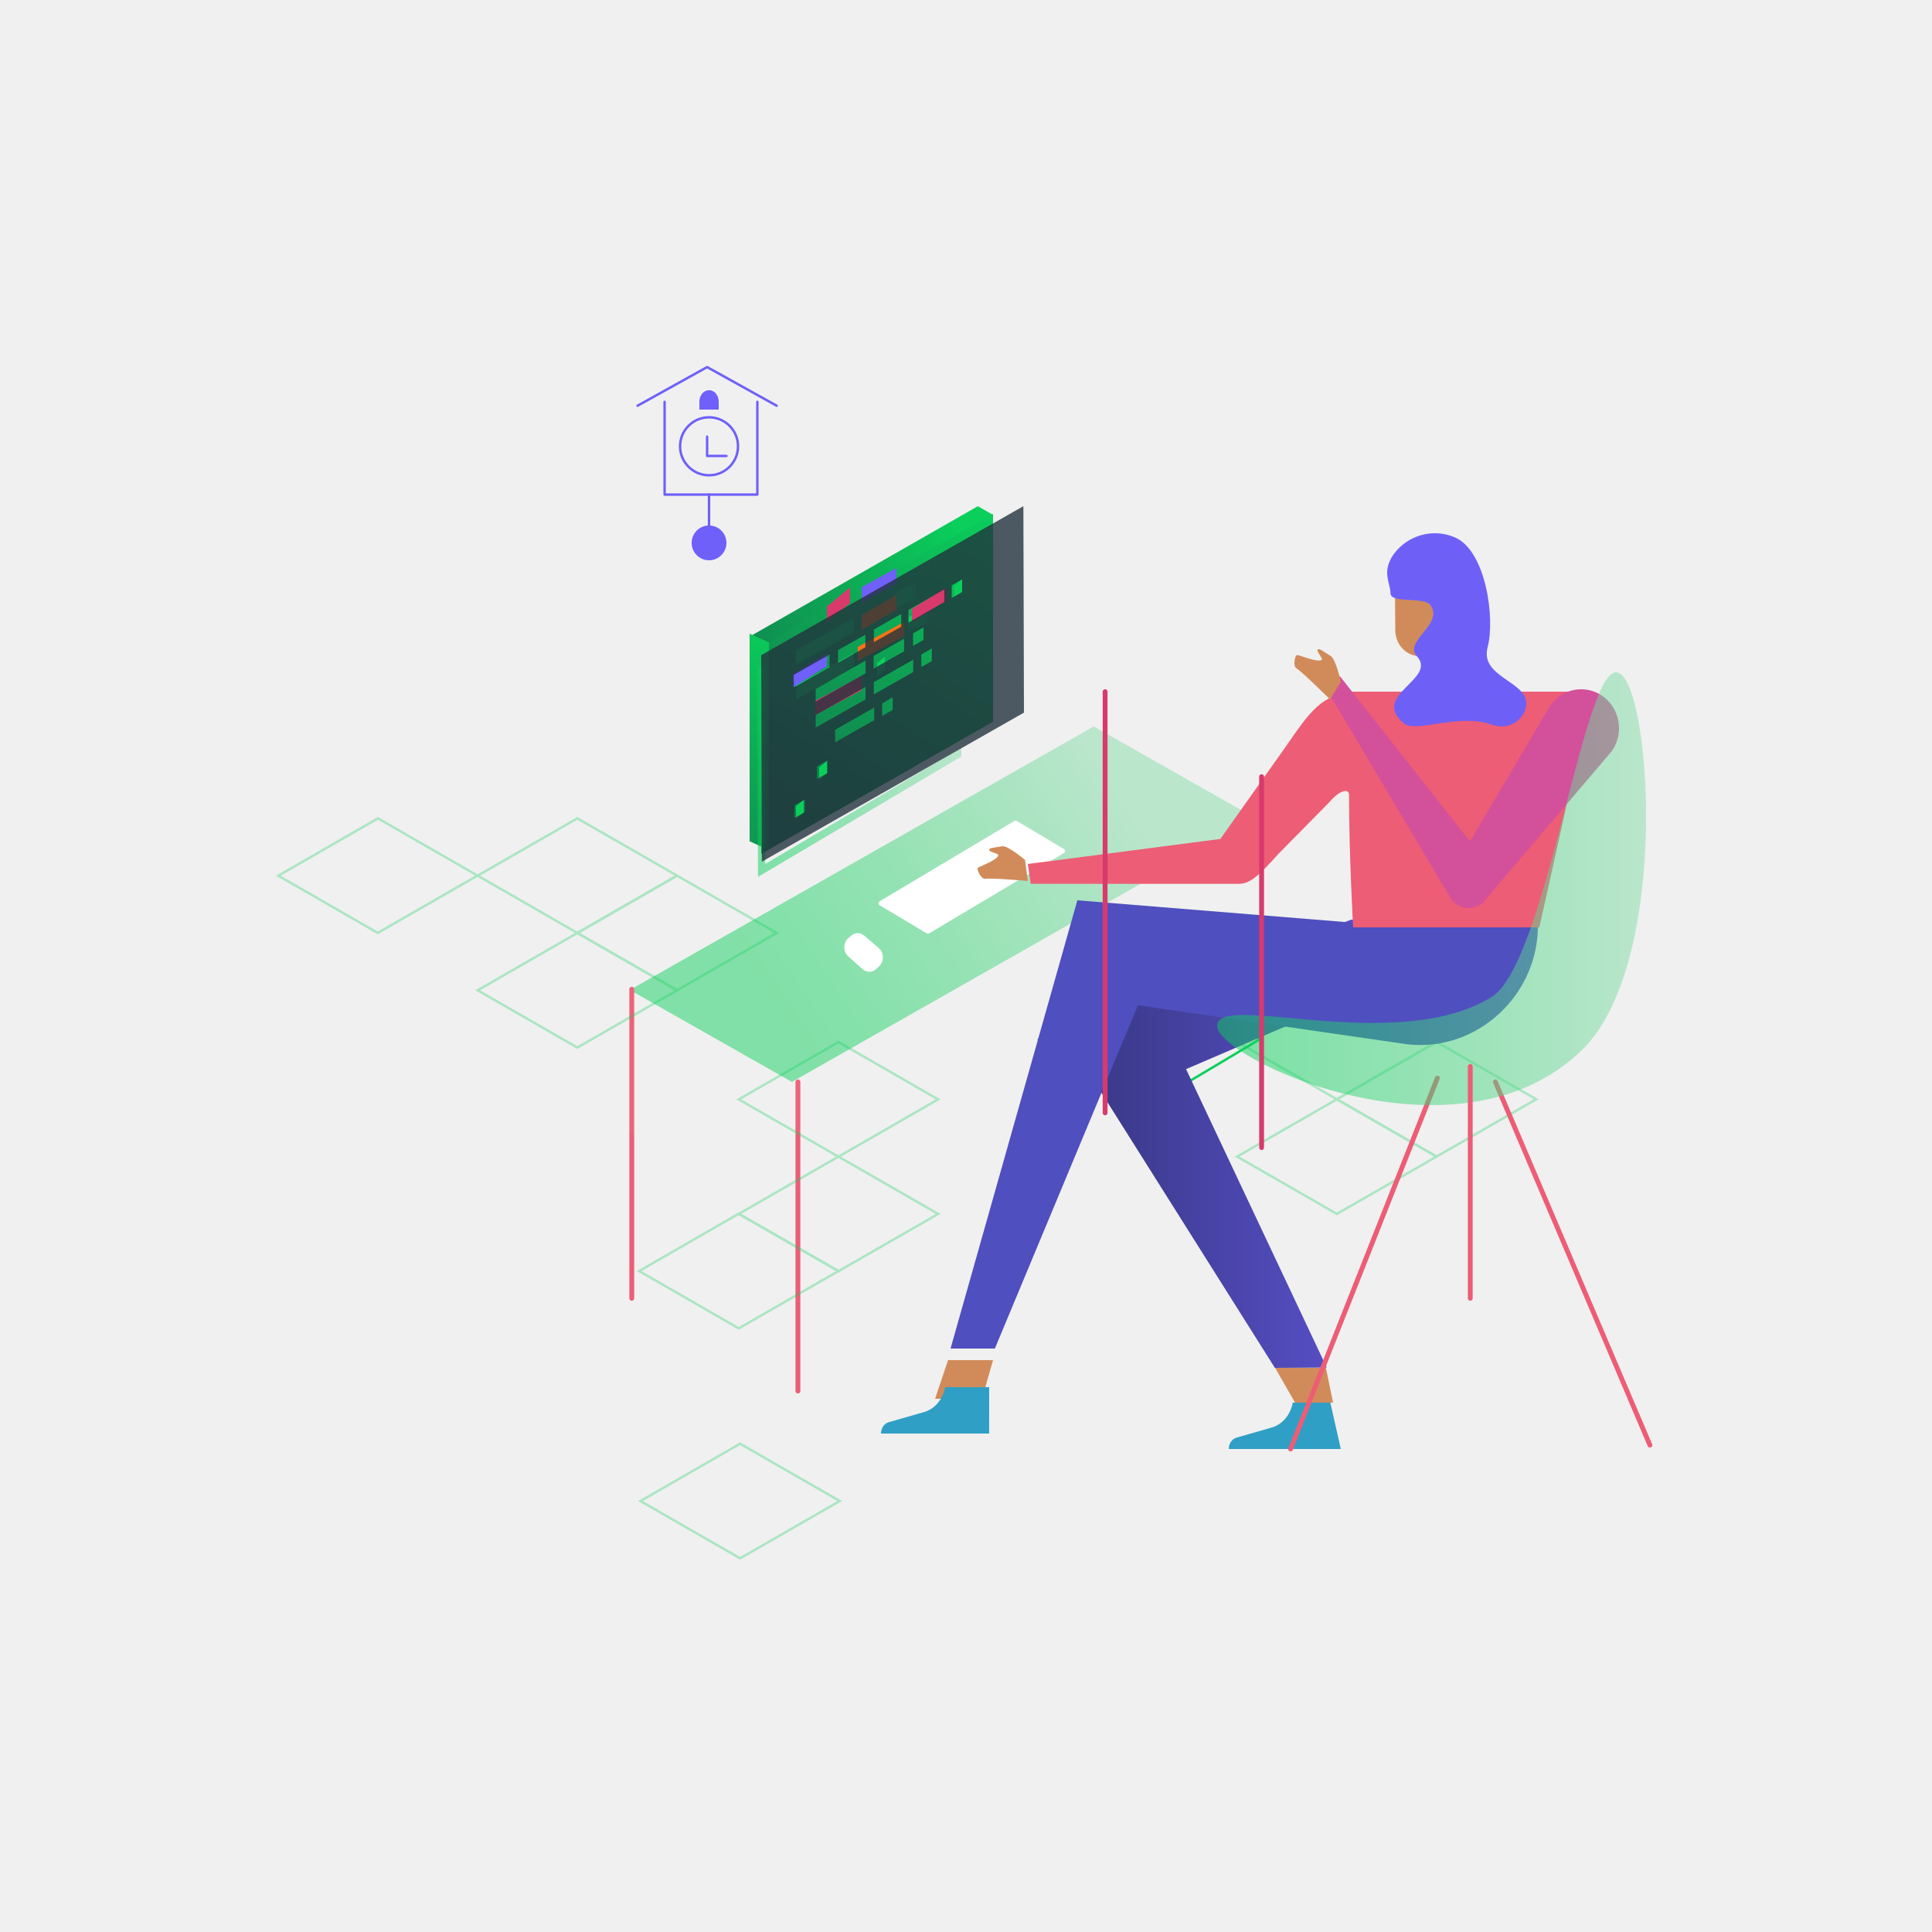
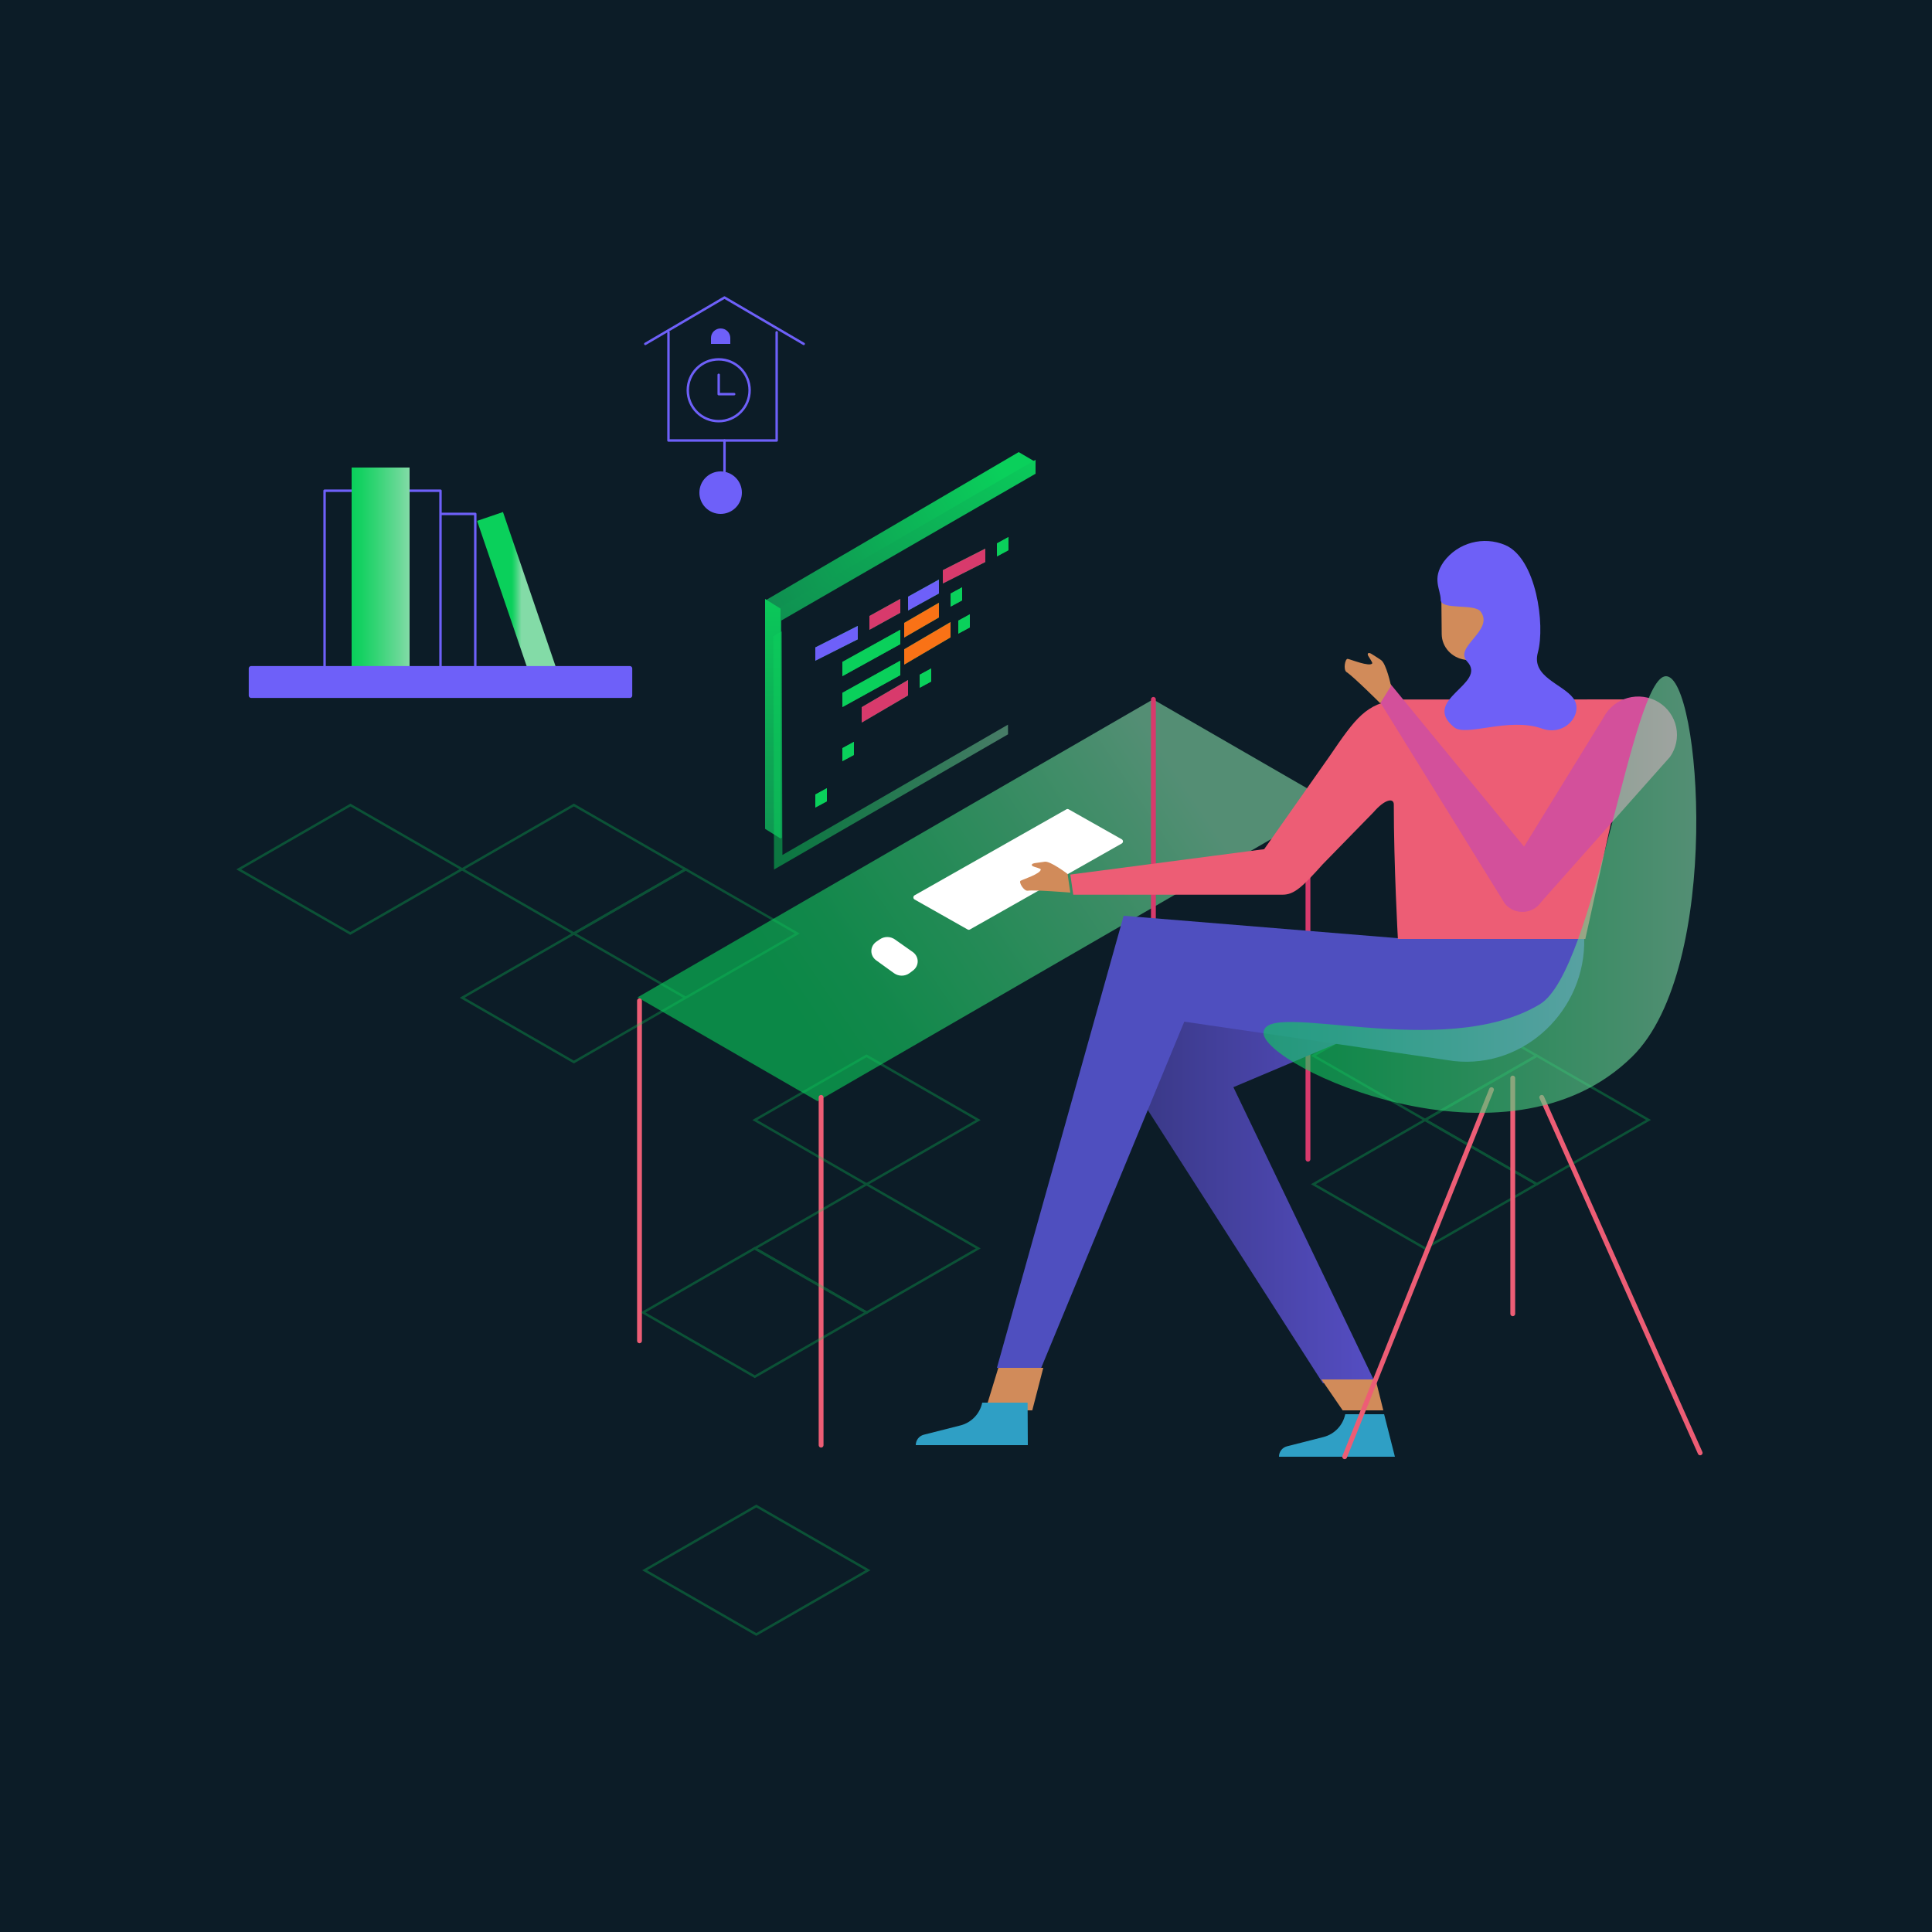
- <svg xmlns="http://www.w3.org/2000/svg" width="500px" height="500px" viewBox="0 0 500 500" version="1.1">
-   <defs>
-     <linearGradient x1="17.033%" y1="62.411%" x2="84.577%" y2="36.985%" id="linearGradient-1">
-       <stop stop-color="#0AD05B" offset="0%" />
-       <stop stop-color="#15D162" offset="16%" />
-       <stop stop-color="#34D475" offset="43%" />
-       <stop stop-color="#65D894" offset="80%" />
-       <stop stop-color="#83DBA7" offset="100%" />
-     </linearGradient>
-     <linearGradient x1="0%" y1="49.993%" x2="100%" y2="49.993%" id="linearGradient-2">
-       <stop stop-color="#36367F" offset="0%" />
-       <stop stop-color="#6E60F9" offset="100%" />
-     </linearGradient>
-     <linearGradient x1="0%" y1="50.004%" x2="100.008%" y2="50.004%" id="linearGradient-3">
-       <stop stop-color="#0AD05B" offset="0%" />
-       <stop stop-color="#15D162" offset="16%" />
-       <stop stop-color="#34D475" offset="43%" />
-       <stop stop-color="#65D894" offset="80%" />
-       <stop stop-color="#83DBA7" offset="100%" />
-     </linearGradient>
-     <linearGradient x1="95.451%" y1="35.155%" x2="-121.094%" y2="105.889%" id="linearGradient-4">
-       <stop stop-color="#0AD05B" offset="0%" />
-       <stop stop-color="#0EA354" offset="31%" />
-       <stop stop-color="#117F4E" offset="60%" />
-       <stop stop-color="#12694A" offset="84%" />
-       <stop stop-color="#136149" offset="100%" />
-     </linearGradient>
-     <linearGradient x1="77.649%" y1="-12.113%" x2="2.049%" y2="157.682%" id="linearGradient-5">
-       <stop stop-color="#0AD05B" offset="0%" />
-       <stop stop-color="#0EA354" offset="31%" />
-       <stop stop-color="#117F4E" offset="60%" />
-       <stop stop-color="#12694A" offset="84%" />
-       <stop stop-color="#136149" offset="100%" />
-     </linearGradient>
-     <linearGradient x1="50.029%" y1="-14.642%" x2="49.908%" y2="265.513%" id="linearGradient-6">
-       <stop stop-color="#0AD05B" offset="0%" />
-       <stop stop-color="#0EA354" offset="31%" />
-       <stop stop-color="#117F4E" offset="60%" />
-       <stop stop-color="#12694A" offset="84%" />
-       <stop stop-color="#136149" offset="100%" />
-     </linearGradient>
-     <linearGradient x1="0%" y1="50%" x2="99.975%" y2="50%" id="linearGradient-7">
-       <stop stop-color="#0AD05B" offset="0%" />
-       <stop stop-color="#15D162" offset="16%" />
-       <stop stop-color="#34D475" offset="43%" />
-       <stop stop-color="#65D894" offset="80%" />
-       <stop stop-color="#83DBA7" offset="100%" />
-     </linearGradient>
-   </defs>
-   <g id="Page-1" stroke="none" stroke-width="1" fill="none" fill-rule="evenodd">
-     <g id="Academia-Page-MVP" transform="translate(-797, -90)">
-       <g id="Academia" transform="translate(797, 90)">
-         <path d="M0,0 L500,0 L500,500 L0,500 L0,0 Z" id="Rectangle" />
-         <g id="Academia_Hero" transform="translate(72, 95)">
-           <polygon id="Path" fill="url(#linearGradient-1)" fill-rule="nonzero" opacity="0.5" points="132.94 185 253 116.794 211.06 93 91 161.206" />
-           <line x1="134.5" y1="185" x2="134.5" y2="265" id="Path" stroke="#ED5D75" stroke-width="1.25" stroke-linecap="round" stroke-linejoin="round" />
-           <line x1="91.5" y1="161" x2="91.5" y2="241" id="Path" stroke="#ED5D75" stroke-width="1.25" stroke-linecap="round" stroke-linejoin="round" />
-           <g id="Group" opacity="0.22" style="mix-blend-mode: lighten;" transform="translate(58, 12)" fill="#B8C4C2" fill-rule="nonzero">
-             <g id="Rectangle" opacity="0.264">
-               <rect x="0.233" y="0.056" width="212.695" height="186.566" />
-             </g>
-           </g>
-           <polygon id="Path" stroke="#0AD05B" stroke-width="0.63" points="254 173.977 225.522 157 197 174.008 225.478 191" />
-           <g id="Group" opacity="0.3" transform="translate(0, 116)" stroke="#0AD05B" stroke-width="0.63">
-             <polygon id="Path" points="273.973 73.487 299.771 58.651 273.973 43.827 248.175 58.651" />
-             <polygon id="Path" points="119.534 162.629 93.749 177.466 119.534 192.29 145.332 177.466" />
-             <polygon id="Path" points="144.996 58.677 119.184 73.514 144.996 88.351 170.78 73.514" />
-             <polygon id="Path" points="144.996 88.324 119.184 103.161 144.996 117.985 170.78 103.161" />
-             <polygon id="Path" points="119.184 103.108 93.4 117.944 119.184 132.781 144.996 117.944" />
-             <polygon id="Path" points="325.569 73.487 299.771 58.651 273.973 73.487 299.771 88.324" />
-             <polygon id="Path" points="273.973 103.161 299.771 88.324 273.973 73.487 248.175 88.324" />
-             <polygon id="Path" points="77.412 30.451 103.21 15.614 77.412 0.791 51.614 15.614" />
-             <polygon id="Path" points="129.008 30.451 103.21 15.614 77.412 30.451 103.21 45.288" />
-             <polygon id="Path" points="77.412 60.111 103.21 45.288 77.412 30.451 51.614 45.288" />
-             <polygon id="Path" points="51.56 15.601 25.816 0.791 0.017 15.628 25.762 30.438" />
-           </g>
-           <polyline id="Path" stroke="#6E60F9" stroke-width="0.63" stroke-linecap="round" stroke-linejoin="round" points="93 10 111 0 129 10" />
-           <circle id="Oval" stroke="#6E60F9" stroke-width="0.63" stroke-linecap="round" stroke-linejoin="round" cx="111.5" cy="20.5" r="7.5" />
-           <polyline id="Path" stroke="#6E60F9" stroke-width="0.63" stroke-linecap="round" stroke-linejoin="round" points="111 18 111 23 116 23" />
-           <path d="M111.459,6 L111.582,6 C112.917,6 114,7.329 114,8.967 L114,11 L109,11 L109,8.984 C108.996,8.185 109.255,7.419 109.718,6.857 C110.181,6.296 110.808,5.987 111.459,6 L111.459,6 Z" id="Path" fill="#6E60F9" fill-rule="nonzero" />
-           <line x1="111.5" y1="33" x2="111.5" y2="42" id="Path" stroke="#6E60F9" stroke-width="0.63" stroke-linecap="round" stroke-linejoin="round" />
-           <circle id="Oval" fill="#6E60F9" fill-rule="nonzero" cx="111.5" cy="45.5" r="4.5" />
-           <polyline id="Path" stroke="#6E60F9" stroke-width="0.63" stroke-linecap="round" stroke-linejoin="round" points="124 9 124 33 100 33 100 9" />
-           <polygon id="Path" stroke="#FFFFFF" stroke-width="1.25" fill="#FFFFFF" fill-rule="nonzero" stroke-linecap="round" stroke-linejoin="round" points="168.168 146 203 125.246 190.832 118 156 138.768" />
-           <path d="M194,133 C194,133 184.785,132.16 182.968,132.445 C181.966,132.604 180.579,129.926 181.122,129.546 C181.666,129.165 186.416,127.485 186.345,126.249 C186.345,125.98 184.542,125.505 184.299,125.33 C183.769,124.95 184.084,124.554 184.728,124.443 L187.375,124.015 C188.806,123.73 193.285,127.565 193.285,127.565" id="Path" fill="#D18B5A" fill-rule="nonzero" />
-           <polyline id="Path" fill="url(#linearGradient-2)" fill-rule="nonzero" points="277.652 143 203 171.837 257.936 259 271.364 258.924 234.949 181.692 325 143 299.847 143" />
-           <polygon id="Path" fill="#D18B5A" fill-rule="nonzero" points="173.357 257 185 257 182.146 267 170 267" />
-           <path d="M183.986,276 L156,276 C156,274.611 156.832,273.398 158.022,273.052 L167.152,270.443 C169.909,269.65 172.025,267.149 172.606,264 L184,264 L183.986,276 Z" id="Path" fill="#2F9FC5" fill-rule="nonzero" />
-           <path d="M279.125,143.864 L206.821,138 L174,254 L185.472,254 L222.503,165.167 L292.31,175.276 C310.623,177.265 326.485,162.049 325.989,143.864 L279.125,143.864 Z" id="Path" fill="#4F4FBF" fill-rule="nonzero" />
-           <path d="M340,84 L326.368,145 L278.19,145 C278.19,145 277.127,126.312 277.127,110.737 C277.127,109.046 274.895,109.241 271.914,112.727 L258.911,125.923 C253.577,131.908 251.42,133.734 248.559,133.734 L194.749,133.734 L194,128.602 L243.825,122.123 L260.603,98.438 C267.36,88.623 269.996,84.973 278.145,84" id="Path" fill="#ED5D75" fill-rule="nonzero" />
-           <path d="M289,56.321 L289.098,68.096 C289.12,71.428 291.409,74.246 294.49,74.733 L294.49,74.733 C295.862,74.955 296.925,76.134 297.081,77.61 L298.131,87.453 C298.327,89.251 304.279,90 304.279,90 C305.957,89.789 307.163,88.171 306.982,86.374 L303.621,54.912 C303.431,53.113 301.914,51.819 300.232,52.021 L291.717,53.054 C290.17,53.251 289.003,54.653 289,56.321 L289,56.321 Z" id="Path" fill="#D18B5A" fill-rule="nonzero" />
-           <path d="M300.125,64.558 C301.398,62.764 303.204,62.616 304.235,63.621 C305.654,64.959 305.348,69.364 301.173,68.976 C296.997,68.588 300.125,64.558 300.125,64.558 Z" id="Path" fill="#D18B5A" fill-rule="nonzero" />
-           <path d="M298.19,61.591 C296.583,59.363 287.886,61.286 287.855,58.539 C287.825,55.792 285.512,53.03 288.622,48.513 C292.29,43.444 298.915,41.615 304.604,44.102 C312.595,47.658 314.968,65.086 313,72.487 C311.288,78.928 319.384,80.713 322.178,84.544 C324.972,88.374 320.24,94.768 314.052,92.54 C305.445,89.488 294.42,94.799 291.31,92.205 C282.538,84.879 300.082,80.774 294.69,74.838 C291.1,70.9 301.765,66.612 298.19,61.591 Z" id="Path" fill="#6E60F7" fill-rule="nonzero" />
-           <path d="M328.452,88.863 L308.437,122.772 L274.769,80 L272,84.545 L303.665,137.862 C304.815,139.3 306.561,140.09 308.368,139.992 C310.176,139.893 311.83,138.917 312.826,137.362 L345.227,99.272 C346.769,97.002 347.338,94.181 346.804,91.467 C346.27,88.753 344.678,86.383 342.399,84.909 L342.399,84.909 C340.067,83.414 337.233,82.991 334.583,83.742 C331.934,84.493 329.711,86.35 328.452,88.863 Z" id="Path" fill="#D3509B" fill-rule="nonzero" />
-           <path d="M272.196,86 C272.196,86 265.164,78.99 263.494,77.944 C262.575,77.36 263.096,74.424 263.785,74.516 C264.474,74.608 269.408,76.653 270.128,75.684 C270.281,75.469 269.101,73.886 269.009,73.578 C268.81,72.932 269.316,72.855 269.913,73.209 C270.511,73.563 272.028,74.547 272.349,74.746 C273.759,75.577 275,81.48 275,81.48" id="Path" fill="#D18B5A" fill-rule="nonzero" />
-           <polygon id="Path" fill="#D18B5A" fill-rule="nonzero" points="258 259 271.141 259 273 268 263.159 268" />
-           <path d="M275,280 L246,280 C246,278.611 246.831,277.398 248.018,277.052 L257.125,274.443 C259.878,273.653 261.991,271.151 262.567,268 L272.286,268 L275,280 Z" id="Path" fill="#2F9FC5" fill-rule="nonzero" />
-           <line x1="300" y1="184" x2="262" y2="280" id="Path" stroke="#ED5D75" stroke-width="1.25" stroke-linecap="round" stroke-linejoin="round" />
-           <line x1="315" y1="185" x2="355" y2="279" id="Path" stroke="#ED5D75" stroke-width="1.25" stroke-linecap="round" stroke-linejoin="round" />
-           <path d="M346.231,79 C337.482,79 328.119,154.556 313.88,163.133 C288.947,178.158 243,161.54 243,170.504 C243,178.977 305.28,208.312 337.542,176.61 C360.844,153.693 355.161,79 346.231,79 Z" id="Path" fill="url(#linearGradient-3)" fill-rule="nonzero" opacity="0.5" />
-           <path d="M151.375,147.529 L155.155,150.782 C155.689,151.264 156,151.991 156,152.76 C156,153.529 155.689,154.257 155.155,154.738 L154.393,155.441 C153.567,156.186 152.391,156.186 151.565,155.441 L147.88,152.157 C147.325,151.677 147,150.935 147,150.148 C147,149.362 147.325,148.62 147.88,148.14 L148.641,147.514 C149.45,146.823 150.572,146.829 151.375,147.529 L151.375,147.529 Z" id="Path" stroke="#FFFFFF" fill="#FFFFFF" fill-rule="nonzero" />
-           <polygon id="Path" fill="url(#linearGradient-4)" fill-rule="nonzero" points="140.467 59.201 140.481 59.201 163.626 45.974 181.066 36 185 38.249 164.464 49.99 143.915 61.731 143.901 61.731 125.934 72 122 69.751" />
-           <polygon id="Path" fill="url(#linearGradient-5)" fill-rule="nonzero" points="125 72.229 145.861 60.336 145.861 60.336 164.139 49.92 164.139 49.893 185 38 185 91.771 164.139 103.664 164.139 103.691 143.265 115.585 143.265 115.571 125 126" />
-           <polygon id="Path" fill="url(#linearGradient-6)" fill-rule="nonzero" points="122 69 127 71.263 127 125 122 122.723" />
-           <g id="Group" opacity="0.5" transform="translate(124, 77)" fill="url(#linearGradient-7)" fill-rule="nonzero">
-             <polygon id="Path" points="1.907 0.067 2.051 51.593 52.782 21.557 52.795 23.784 0.165 54.933 0.008 1.194" />
-           </g>
-           <polygon id="Path" fill="#0AD05B" fill-rule="nonzero" points="134 82.294 149 74 149 77.706 134.016 86" />
-           <polygon id="Path" fill="#D83A6C" fill-rule="nonzero" points="150.984 80 151 83.615 139.016 90 139 86.37" />
-           <polygon id="Path" fill="#0AD05B" fill-rule="nonzero" points="156.99 75 157 78.37 155.01 80 155 76.616" />
-           <polygon id="Path" fill="#0AD05B" fill-rule="nonzero" points="168 63 168 66.384 163.025 68 163 64.63" />
-           <polygon id="Path" fill="#0AD05B" fill-rule="nonzero" points="164.975 56 165 60.061 160.025 62 160 57.939" />
-           <polygon id="Path" fill="#0AD05B" fill-rule="nonzero" points="176.99 55 177 58.375 175.01 60 175 56.625" />
-           <polygon id="Path" fill="#0AD05B" fill-rule="nonzero" points="141.99 102 142 105.37 140.01 107 140 103.616" />
-           <polygon id="Path" fill="#0AD05B" fill-rule="nonzero" points="135.99 112 136 115.38 134.01 117 134 113.62" />
-           <polygon id="Path" fill="#F97216" fill-rule="nonzero" points="160 59 160 62.78 151.015 68 151 64.205" />
-           <polygon id="Path" fill="#F97216" fill-rule="nonzero" points="161.984 66 162 69.599 150.016 76 150 72.401" />
-           <polygon id="Path" fill="#6E60F9" fill-rule="nonzero" points="141.987 74 142 77.437 133.013 83 133 79.549" />
-           <polygon id="Path" fill="#D83A6C" fill-rule="nonzero" points="148 57 148 61.038 142 66 142 61.978" />
-           <polygon id="Path" fill="#0AD05B" fill-rule="nonzero" points="148.984 65 149 68.698 134 77 134 73.302" />
-           <polygon id="Path" fill="#D83A6C" fill-rule="nonzero" points="172.987 57 173 60.437 164.013 66 164 62.563" />
-           <polygon id="Path" fill="#6E60F9" fill-rule="nonzero" points="159.983 52 160 56.038 151 61 151 56.962" />
-           <path d="M125,74.558 L192.851,36 L193,89.429 L191.049,90.536 L125.163,128 L125.014,76.772 L125,74.558 Z M139.101,90.042 L139.101,93.297 L151.997,86.014 L151.997,82.76 L139.101,90.042 M151.983,75.985 L139.088,83.32 L139.088,86.588 L151.997,79.253 L151.997,75.985 M164.337,78.999 L164.337,75.745 L154.137,81.533 L154.137,84.707 L164.337,78.919 M154.245,91.376 L154.245,88.122 L144.14,93.857 L144.14,97.111 L154.245,91.376 M172.383,60.794 L172.383,57.526 L163.118,62.861 L163.118,66.115 L172.383,60.781 M133.425,79.653 L133.425,82.92 L142.691,77.652 L142.691,74.398 L133.425,79.653 M154.096,74.665 L154.096,78.039 L161.98,73.544 L161.98,70.29 L154.083,74.771 M144.885,73.251 L144.885,76.518 L151.956,72.517 L151.956,69.25 L144.885,73.251 M154.164,67.916 L154.164,71.184 L161.235,67.182 L161.235,63.901 L154.164,67.903 M177.002,58.193 L177.002,54.925 L174.293,56.499 L174.293,59.767 L177.002,58.193 M169.146,76.078 L169.146,72.811 L166.437,74.384 L166.437,77.639 L169.146,76.078 M164.296,72.17 L167.006,70.61 L167.006,67.369 L164.296,68.93 L164.296,72.197 M159.027,88.709 L159.027,85.454 L156.318,87.028 L156.318,90.282 L159.027,88.709 M136.297,115.143 L136.297,111.889 L133.588,113.449 L133.588,116.717 L136.297,115.156 M142.163,105.06 L142.163,101.779 L139.453,103.34 L139.453,106.607 L142.163,105.033" id="Shape" fill="#21313C" fill-rule="nonzero" opacity="0.792" />
-           <line x1="214" y1="84" x2="214" y2="193" id="Path" stroke="#D83A6C" stroke-width="1.25" stroke-linecap="round" stroke-linejoin="round" />
-           <line x1="254.5" y1="106" x2="254.5" y2="202" id="Path" stroke="#D83A6C" stroke-width="1.25" stroke-linecap="round" stroke-linejoin="round" />
-           <line x1="308.5" y1="181" x2="308.5" y2="241" id="Path" stroke="#ED5D75" stroke-width="1.25" stroke-linecap="round" stroke-linejoin="round" />
-         </g>
+ <svg xmlns="http://www.w3.org/2000/svg" xmlns:xlink="http://www.w3.org/1999/xlink" height="500" width="500">
+   <rect width="100%" height="100%" fill="#0C1C27" />
+   <linearGradient id="a">
+     <stop offset="0" stop-color="#0ad05b" />
+     <stop offset=".16" stop-color="#15d162" />
+     <stop offset=".43" stop-color="#34d475" />
+     <stop offset=".8" stop-color="#65d894" />
+     <stop offset="1" stop-color="#83dba7" />
+   </linearGradient>
+   <linearGradient id="c" x1="17.027%" x2="84.581%" xlink:href="#a" y1="62.849%" y2="36.528%" />
+   <linearGradient id="d" x1="46.173%" x2="53.827%" xlink:href="#a" y1="42.179%" y2="57.732%" />
+   <linearGradient id="e" x1="0%" x2="100%" xlink:href="#a" y1="50%" y2="50%" />
+   <linearGradient id="f" x1="0%" x2="100%" y1="50%" y2="50%">
+     <stop offset="0" stop-color="#36367f" />
+     <stop offset="1" stop-color="#6e60f9" />
+   </linearGradient>
+   <linearGradient id="g" x1="0%" x2="99.992%" xlink:href="#a" y1="50.003%" y2="50.003%" />
+   <linearGradient id="b">
+     <stop offset="0" stop-color="#0ad05b" />
+     <stop offset=".31" stop-color="#0ea354" />
+     <stop offset=".6" stop-color="#117f4e" />
+     <stop offset=".84" stop-color="#12694a" />
+     <stop offset="1" stop-color="#136149" />
+   </linearGradient>
+   <linearGradient id="h" x1="95.449%" x2="-121.094%" xlink:href="#b" y1="34.407%" y2="108.69%" />
+   <linearGradient id="i" x1="74.12%" x2="7.88%" xlink:href="#b" y1="-9.04%" y2="152.542%" />
+   <linearGradient id="j" x1="74.12%" x2="7.88%" xlink:href="#b" y1="-8.757%" y2="152.542%" />
+   <linearGradient id="k" x1="94.039%" x2="-26.528%" xlink:href="#b" y1="1.048%" y2="134.932%" />
+   <linearGradient id="l" x1="97.266%" x2="-32.031%" xlink:href="#b" y1="-19.963%" y2="171.455%" />
+   <linearGradient id="m" x1="91.23%" x2="-21.604%" xlink:href="#b" y1=".911%" y2="135.237%" />
+   <linearGradient id="n" x1="91.123%" x2="-21.283%" xlink:href="#b" y1=".823%" y2="135.347%" />
+   <linearGradient id="o" x1="93.169%" x2="-25%" xlink:href="#b" y1="-12.323%" y2="158.018%" />
+   <linearGradient id="p" x1="74.3%" x2="7.88%" xlink:href="#b" y1="-9.014%" y2="152.113%" />
+   <linearGradient id="q" x1="97.076%" x2="-31.774%" xlink:href="#b" y1="-19.963%" y2="171.269%" />
+   <linearGradient id="r" x1="95.804%" x2="-29.545%" xlink:href="#b" y1="-21.228%" y2="173.684%" />
+   <linearGradient id="s" x1="93.099%" x2="-24.899%" xlink:href="#b" y1="-12.453%" y2="158.126%" />
+   <linearGradient id="t" x1="74.3%" x2="7.88%" xlink:href="#b" y1="-8.732%" y2="152.394%" />
+   <linearGradient id="u" x1="94.048%" x2="-26.339%" xlink:href="#b" y1="1.073%" y2="134.85%" />
+   <linearGradient id="v" x1="74.269%" x2="8%" xlink:href="#b" y1="-8.708%" y2="152.247%" />
+   <linearGradient id="w" x1="68.169%" x2="-5.586%" xlink:href="#b" y1="-20.541%" y2="149.253%" />
+   <linearGradient id="x" x1="50.015%" x2="49.952%" xlink:href="#b" y1="-14.635%" y2="265.548%" />
+   <linearGradient id="y" x1="0%" x2="100%" xlink:href="#a" y1="50.012%" y2="50.012%" />
+   <g fill="none" fill-rule="evenodd">
+     <path d="M0 0h500v500H0z" />
+     <g transform="translate(61 77)">
+       <path d="M150.597 208L284 130.892 237.403 104 104 181.108z" fill="url(#c)" fill-rule="nonzero" opacity=".6" />
+       <path d="M237.5 104v98M277.5 128v95" stroke="#d83a6c" stroke-linecap="round" stroke-linejoin="round" stroke-width="1.25" />
+       <path d="M151.5 207v90M104.5 182v88" stroke="#ed5d75" stroke-linecap="round" stroke-linejoin="round" stroke-width="1.25" />
+       <g opacity=".3" stroke="#0ad05b" stroke-width=".63">
+         <path d="M307.81 212.835l28.91-16.621-28.91-16.637-28.912 16.637zM134.728 312.762l-28.896 16.621 28.896 16.621 28.91-16.621zM163.254 196.244l-28.91 16.622 28.91 16.636 28.911-16.636z" />
+         <path d="M163.254 229.471l-28.91 16.622 28.91 16.621 28.911-16.621z" />
+         <path d="M134.344 246.047l-28.911 16.621 28.91 16.621 28.911-16.62zM365.63 212.835l-28.91-16.621-28.91 16.62 28.91 16.637z" />
+         <path d="M307.81 246.093l28.91-16.622-28.91-16.636-28.912 16.636zM87.517 164.595l28.911-16.621-28.91-16.637-28.912 16.637z" />
+         <path d="M145.339 164.595l-28.911-16.621-28.91 16.62 28.91 16.622zM87.517 197.853l28.911-16.637-28.91-16.621-28.912 16.621zM58.56 147.958l-28.865-16.606L.785 147.99l28.864 16.59z" />
+       </g>
+       <path d="M23 50h9v47h-9zM44 50h9v47h-9zM53 56h9v42h-9z" stroke="#6e60f9" stroke-linecap="round" stroke-linejoin="round" stroke-width=".63" />
+       <path d="M69.1 55.528l7.075-.001-.008 42.205-7.074.001z" fill="url(#d)" fill-rule="nonzero" transform="rotate(-18.84 72.634 76.63)" />
+       <path d="M30 44h15v54H30z" fill="url(#e)" fill-rule="nonzero" />
+       <path d="M4 96h98v7H4z" stroke="#6e60f9" stroke-width="1.25" fill="#6e60f9" fill-rule="nonzero" stroke-linecap="round" stroke-linejoin="round" />
+       <path d="M106 12l20.492-12L147 12" stroke="#6e60f9" stroke-linecap="round" stroke-linejoin="round" stroke-width=".63" />
+       <circle cx="125" cy="24" r="8" stroke="#6e60f9" stroke-linecap="round" stroke-linejoin="round" stroke-width=".63" />
+       <path d="M125 20v5h4" stroke="#6e60f9" stroke-linecap="round" stroke-linejoin="round" stroke-width=".63" />
+       <path d="M125.514 8A2.48 2.48 0 01128 10.458V12h-5v-1.542a2.465 2.465 0 01.743-1.749A2.493 2.493 0 01125.514 8z" fill="#6e60f9" fill-rule="nonzero" />
+       <path d="M126.5 37v8" stroke="#6e60f9" stroke-linecap="round" stroke-linejoin="round" stroke-width=".63" />
+       <circle cx="125.5" cy="50.5" fill="#6e60f9" fill-rule="nonzero" r="5.5" />
+       <path d="M140 9v28h-28V9" stroke="#6e60f9" stroke-linecap="round" stroke-linejoin="round" stroke-width=".63" />
+       <path d="M189.72 163L229 140.754 215.28 133 176 155.246z" stroke="#fff" stroke-width="1.25" fill="#fff" fill-rule="nonzero" stroke-linecap="round" stroke-linejoin="round" />
+       <path d="M216 154s-9.214-.747-11.022-.488c-1.02.143-2.406-2.242-1.852-2.572.554-.33 5.293-1.839 5.22-2.945 0-.244-1.793-.646-2.056-.819-.525-.33-.204-.675.438-.79l2.638-.373c1.458-.245 5.92 3.16 5.92 3.16" fill="#d18b5a" fill-rule="nonzero" />
+       <path d="M301.259 166L226 194.597 281.373 281l13.544-.077L258.2 204.36 349 166h-25.352" fill="url(#f)" fill-rule="nonzero" />
+       <path d="M197.361 277H209l-2.848 11H194z" fill="#d18b5a" fill-rule="nonzero" />
+       <path d="M205 297h-29a2.775 2.775 0 012.092-2.701l9.466-2.4A7.717 7.717 0 00193.2 286h11.739z" fill="#2f9fc5" fill-rule="nonzero" />
+       <path d="M302.077 165.909L229.798 160 197 277h11.464l37.028-89.594 69.781 10.2c18.392 2 34.162-13.345 33.718-31.697z" fill="#4f4fbf" fill-rule="nonzero" />
+       <path d="M363 104l-13.719 62h-48.508s-1.06-18.988-1.06-34.813c0-1.72-2.262-1.442-5.26 2.03l-13.089 13.408c-5.367 5.998-7.46 7.92-10.427 7.92h-54.183l-.754-5.207 50.169-6.572 16.918-24.056c6.797-9.982 9.458-13.64 17.656-14.679" fill="#ed5d75" fill-rule="nonzero" />
+       <path d="M312 75.341l.111 11.77c.032 3.322 2.568 6.13 5.982 6.624 1.524.223 2.706 1.398 2.888 2.87l1.159 9.846c.222 1.786 6.839 2.549 6.839 2.549 1.87-.207 3.212-1.833 2.999-3.633l-3.73-31.46c-.215-1.8-1.905-3.091-3.776-2.885l-9.52 1.038c-1.706.216-2.975 1.626-2.952 3.281z" fill="#d18b5a" fill-rule="nonzero" />
+       <path d="M322.935 83.794c1.068-2.054 2.574-2.242 3.423-1.082 1.19 1.568.93 6.602-2.547 6.273-3.478-.33-.876-5.19-.876-5.19z" fill="#d18b5a" fill-rule="nonzero" />
+       <path d="M322.188 81.28c-1.622-2.18-10.302-.29-10.333-3.05s-2.342-5.398.766-9.836c3.667-4.96 10.284-6.75 15.966-4.315 7.99 3.477 10.363 20.572 8.404 27.815-1.714 6.313 6.383 8.067 9.185 11.818 2.801 3.752-1.944 10.02-8.129 7.839-8.603-3.05-19.625 2.21-22.717-.336-8.771-7.182 8.756-11.193 3.368-17.018-3.597-3.813 7.103-8.022 3.49-12.917z" fill="#6e60f7" fill-rule="nonzero" />
+       <path d="M353.963 108.732l-20.538 33.378-34.59-42.11-2.835 4.427 32.479 52.47a5.888 5.888 0 004.823 2.095 5.87 5.87 0 004.575-2.582l33.311-37.515a9.879 9.879 0 001.61-7.69 9.98 9.98 0 00-4.522-6.458 10.203 10.203 0 00-8.044-1.114 10.064 10.064 0 00-6.27 5.1z" fill="#d3509b" fill-rule="nonzero" />
+       <path d="M296.2 105s-7.037-7.013-8.695-8.048c-.938-.58-.407-3.53.282-3.436.688.095 5.63 2.134 6.35 1.177.156-.22-1.017-1.804-1.127-2.118-.188-.643.313-.722.907-.36s2.127 1.333 2.44 1.568c1.407.832 2.643 6.73 2.643 6.73M281 280h14.01l1.99 8h-10.515z" fill="#d18b5a" fill-rule="nonzero" />
+       <path d="M300 300h-30a2.759 2.759 0 012.085-2.701l9.435-2.4a7.706 7.706 0 005.625-5.899h10.065z" fill="#2f9fc5" fill-rule="nonzero" />
+       <path d="M325 205l-38 95M338 207l41 92M330.5 202v61" stroke="#ed5d75" stroke-linecap="round" stroke-linejoin="round" stroke-width="1.25" />
+       <g fill-rule="nonzero">
+         <path d="M370.159 98c-8.833 0-18.28 76.237-32.637 84.893-25.16 15.153-71.522-1.609-71.522 7.446 0 8.534 62.843 38.134 95.403 6.129C384.915 173.378 379.16 98 370.16 98z" fill="url(#g)" opacity=".6" />
+         <path d="M170.375 166.577l4.597 3.237c.65.485 1.028 1.214 1.028 1.984s-.378 1.5-1.028 1.984l-.913.685a2.944 2.944 0 01-3.38 0l-4.597-3.315c-.682-.48-1.082-1.225-1.082-2.015s.4-1.535 1.082-2.015l.912-.622a2.925 2.925 0 013.38.077z" fill="#fff" stroke="#fff" />
+         <path d="M157.525 66.422h.015l25.718-15.06L202.635 40 207 42.564l-22.823 13.367-22.823 13.366h-.015L141.365 81 137 78.436z" fill="url(#h)" />
+         <path d="M152.985 127l.015 3.376-3 1.624v-3.376z" fill="url(#i)" />
+         <path d="M159.985 115l.015 3.376-3 1.624v-3.376z" fill="url(#j)" />
+         <path d="M161 88.445L150 94v-3.445L160.984 85z" fill="url(#k)" />
+         <path d="M172 78v3.582L164 86v-3.582z" fill="url(#l)" />
+         <path d="M172 89.697L157 98v-3.697L171.984 86z" fill="url(#m)" />
+         <path d="M172 97.716L157.016 106l-.016-3.7 14.984-8.3z" fill="url(#n)" />
+         <path d="M162 106.012L174 99v3.971L162.016 110z" fill="url(#o)" />
+         <path d="M177 97.62l3-1.62v3.38l-2.985 1.62z" fill="url(#p)" />
+         <path d="M182 76.582L174.016 81 174 77.418 181.984 73z" fill="url(#q)" />
+         <path d="M173 84.21l8.984-5.21.016 3.79-9 5.21z" fill="url(#r)" />
+         <path d="M173 91.036L185 84v3.947L173.016 95z" fill="url(#s)" />
+         <path d="M188 78.38L185.015 80 185 76.62l3-1.62z" fill="url(#p)" />
+         <path d="M189.985 82l.015 3.38-3 1.62v-3.38z" fill="url(#t)" />
+         <path d="M193.984 65l.016 3.44L183.016 74 183 70.56z" fill="url(#u)" />
+         <path d="M199.985 62l.015 3.385L197.015 67 197 63.63z" fill="url(#v)" />
+         <path d="M207 42v3.604l-65.784 37.98v2.51l.154 53.69-.37.216V80.119l22.95-13.246v.016l20.1-11.613v-.03l22.904-13.215z" fill="url(#w)" />
+         <path d="M137 78l4 2.51V140l-4-2.494z" fill="url(#x)" />
+         <path d="M60.878 27.044L.321 62.032l-.03-8.882v-.015L.137 1.66 2.09.538l.015-.016L2.319.4l.154 53.565.015 4.302L60.863 24.54v.031z" fill="url(#y)" opacity=".5" transform="translate(139 86)" />
+         <path d="M172 97.716L157.016 106l-.016-3.7 14.984-8.3z" fill="#0ad05b" />
+         <path d="M174 99v3.971L162.016 110l-.016-3.988z" fill="#d83a6c" />
+         <path d="M180 96v3.38l-2.985 1.62-.015-3.38zM190 85.38L187 87v-3.38l2.985-1.62zM188 75v3.38L185.015 80 185 76.62zM200 65.385L197.015 67 197 63.63l2.985-1.63zM160 118.376L157 120v-3.376l2.985-1.624zM153 130.376L150 132v-3.376l2.985-1.624z" fill="#0ad05b" />
+         <path d="M182 82.79L173 88v-3.79l8.984-5.21zM185 84v3.947L173.016 95 173 91.036z" fill="#f97216" />
+         <path d="M161 88.445L150 94v-3.445L160.984 85z" fill="#6e60f9" />
+         <path d="M172 78v3.582L164 86v-3.582z" fill="#d83a6c" />
+         <path d="M172 89.697L157 98v-3.697L171.984 86z" fill="#0ad05b" />
+         <path d="M194 68.44L183.016 74 183 70.56 193.984 65z" fill="#d83a6c" />
+         <path d="M182 76.582L174.016 81 174 77.418 181.984 73z" fill="#6e60f9" />
      </g>
    </g>
  </g>
</svg>
